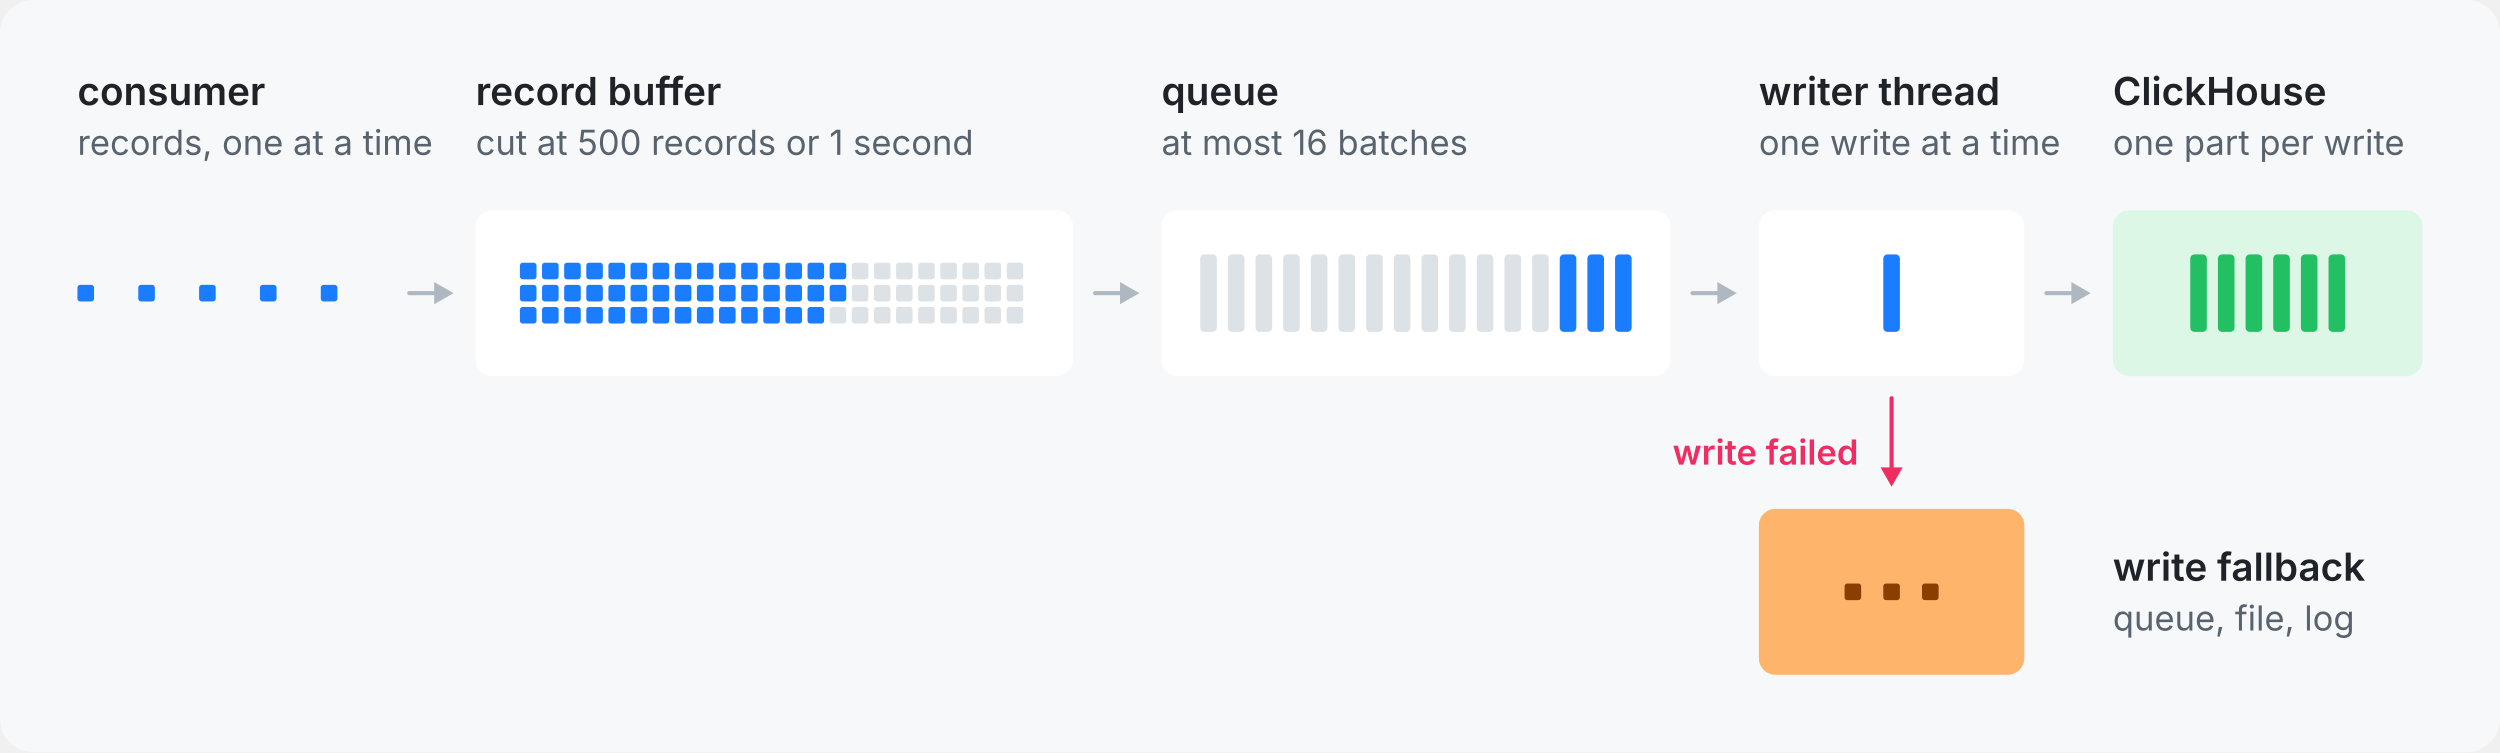
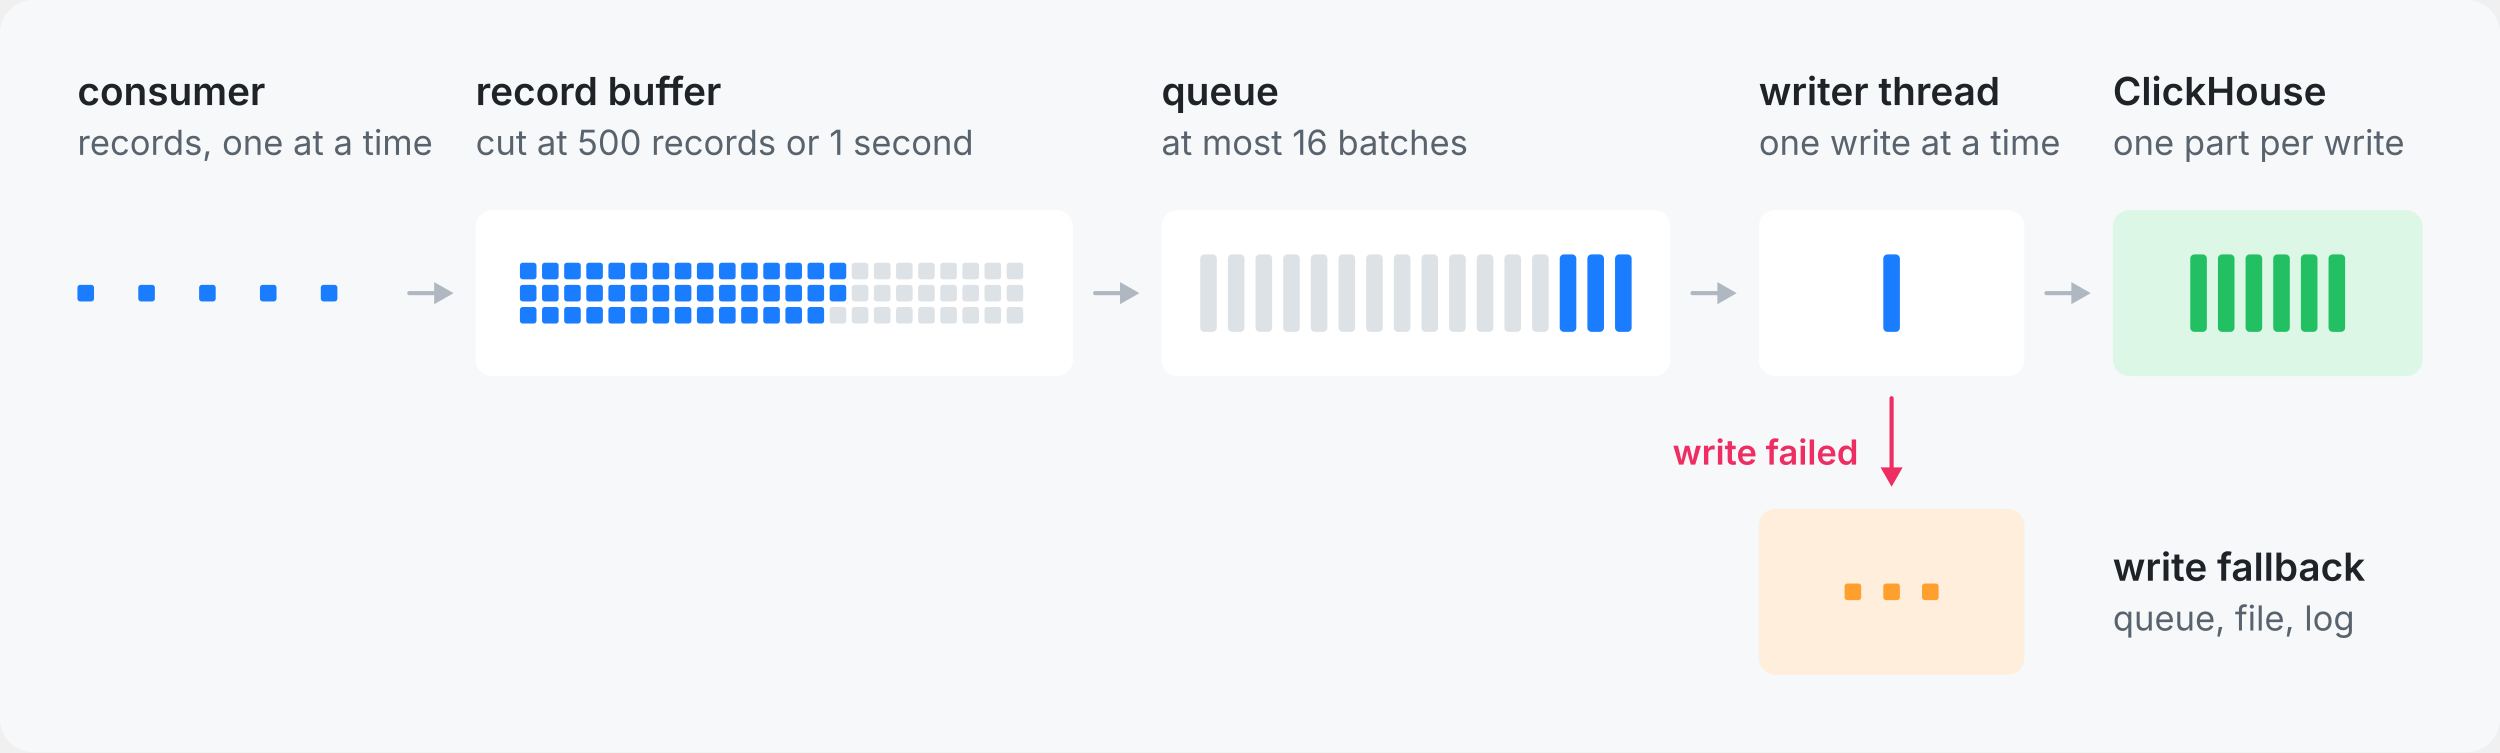
<svg xmlns="http://www.w3.org/2000/svg" viewBox="0 0 904 272" width="904" height="272" role="img">
  <rect width="904" height="272" rx="12" fill="#F6F8FA" />
  <g transform="translate(12,12)">
    <text x="16.0" y="26.0" font-family="-apple-system, BlinkMacSystemFont, 'Segoe UI', Inter, Helvetica, Arial, sans-serif" font-size="14" font-weight="600" fill="#1F2328" text-anchor="start">consumer</text>
    <text x="16.0" y="44.0" font-family="-apple-system, BlinkMacSystemFont, 'Segoe UI', Inter, Helvetica, Arial, sans-serif" font-size="12.5" font-weight="400" fill="#59636E" text-anchor="start">records, one at a time</text>
    <text x="160.0" y="26.0" font-family="-apple-system, BlinkMacSystemFont, 'Segoe UI', Inter, Helvetica, Arial, sans-serif" font-size="14" font-weight="600" fill="#1F2328" text-anchor="start">record buffer</text>
    <text x="160.0" y="44.0" font-family="-apple-system, BlinkMacSystemFont, 'Segoe UI', Inter, Helvetica, Arial, sans-serif" font-size="12.5" font-weight="400" fill="#59636E" text-anchor="start">cut at 500 records or 1 second</text>
    <text x="408.0" y="26.0" font-family="-apple-system, BlinkMacSystemFont, 'Segoe UI', Inter, Helvetica, Arial, sans-serif" font-size="14" font-weight="600" fill="#1F2328" text-anchor="start">queue</text>
    <text x="408.0" y="44.0" font-family="-apple-system, BlinkMacSystemFont, 'Segoe UI', Inter, Helvetica, Arial, sans-serif" font-size="12.5" font-weight="400" fill="#59636E" text-anchor="start">at most 16 batches</text>
    <text x="624.0" y="26.0" font-family="-apple-system, BlinkMacSystemFont, 'Segoe UI', Inter, Helvetica, Arial, sans-serif" font-size="14" font-weight="600" fill="#1F2328" text-anchor="start">writer thread</text>
    <text x="624.0" y="44.0" font-family="-apple-system, BlinkMacSystemFont, 'Segoe UI', Inter, Helvetica, Arial, sans-serif" font-size="12.5" font-weight="400" fill="#59636E" text-anchor="start">one write at a time</text>
    <text x="752.0" y="26.0" font-family="-apple-system, BlinkMacSystemFont, 'Segoe UI', Inter, Helvetica, Arial, sans-serif" font-size="14" font-weight="600" fill="#1F2328" text-anchor="start">ClickHouse</text>
    <text x="752.0" y="44.0" font-family="-apple-system, BlinkMacSystemFont, 'Segoe UI', Inter, Helvetica, Arial, sans-serif" font-size="12.5" font-weight="400" fill="#59636E" text-anchor="start">one part per write</text>
    <path d="M136,94.0 L146,94.0" stroke="#AFB8C1" stroke-width="1.5" fill="none" stroke-linecap="round" stroke-linejoin="round" />
    <path d="M145,90.0 L152,94.0 L145,98.0 Z" fill="#AFB8C1" />
    <path d="M384,94.0 L394,94.0" stroke="#AFB8C1" stroke-width="1.5" fill="none" stroke-linecap="round" stroke-linejoin="round" />
    <path d="M393,90.0 L400,94.0 L393,98.0 Z" fill="#AFB8C1" />
    <path d="M600,94.0 L610,94.0" stroke="#AFB8C1" stroke-width="1.5" fill="none" stroke-linecap="round" stroke-linejoin="round" />
    <path d="M609,90.0 L616,94.0 L609,98.0 Z" fill="#AFB8C1" />
    <path d="M728,94.0 L738,94.0" stroke="#AFB8C1" stroke-width="1.5" fill="none" stroke-linecap="round" stroke-linejoin="round" />
    <path d="M737,90.0 L744,94.0 L737,98.0 Z" fill="#AFB8C1" />
    <rect x="16.0" y="91.0" width="6.0" height="6.0" rx="1" fill="#1A7CFF" />
    <rect x="38.0" y="91.0" width="6.0" height="6.0" rx="1" fill="#1A7CFF" />
    <rect x="60.0" y="91.0" width="6.0" height="6.0" rx="1" fill="#1A7CFF" />
    <rect x="82.0" y="91.0" width="6.0" height="6.0" rx="1" fill="#1A7CFF" />
    <rect x="104.0" y="91.0" width="6.0" height="6.0" rx="1" fill="#1A7CFF" />
    <rect x="160.0" y="64.0" width="216.0" height="60.0" rx="6" fill="#FFFFFF" />
    <rect x="176.0" y="83.0" width="6.0" height="6.0" rx="1" fill="#1A7CFF" />
    <rect x="176.0" y="91.0" width="6.0" height="6.0" rx="1" fill="#1A7CFF" />
    <rect x="176.0" y="99.0" width="6.0" height="6.0" rx="1" fill="#1A7CFF" />
    <rect x="184.0" y="83.0" width="6.0" height="6.0" rx="1" fill="#1A7CFF" />
    <rect x="184.0" y="91.0" width="6.0" height="6.0" rx="1" fill="#1A7CFF" />
    <rect x="184.0" y="99.0" width="6.0" height="6.0" rx="1" fill="#1A7CFF" />
    <rect x="192.0" y="83.0" width="6.0" height="6.0" rx="1" fill="#1A7CFF" />
    <rect x="192.0" y="91.0" width="6.0" height="6.0" rx="1" fill="#1A7CFF" />
    <rect x="192.0" y="99.0" width="6.0" height="6.0" rx="1" fill="#1A7CFF" />
    <rect x="200.0" y="83.0" width="6.0" height="6.0" rx="1" fill="#1A7CFF" />
    <rect x="200.0" y="91.0" width="6.0" height="6.0" rx="1" fill="#1A7CFF" />
    <rect x="200.0" y="99.0" width="6.0" height="6.0" rx="1" fill="#1A7CFF" />
    <rect x="208.0" y="83.0" width="6.0" height="6.0" rx="1" fill="#1A7CFF" />
    <rect x="208.0" y="91.0" width="6.0" height="6.0" rx="1" fill="#1A7CFF" />
    <rect x="208.0" y="99.0" width="6.0" height="6.0" rx="1" fill="#1A7CFF" />
    <rect x="216.0" y="83.0" width="6.0" height="6.0" rx="1" fill="#1A7CFF" />
    <rect x="216.0" y="91.0" width="6.0" height="6.0" rx="1" fill="#1A7CFF" />
    <rect x="216.0" y="99.0" width="6.0" height="6.0" rx="1" fill="#1A7CFF" />
    <rect x="224.0" y="83.0" width="6.0" height="6.0" rx="1" fill="#1A7CFF" />
    <rect x="224.0" y="91.0" width="6.0" height="6.0" rx="1" fill="#1A7CFF" />
    <rect x="224.0" y="99.0" width="6.0" height="6.0" rx="1" fill="#1A7CFF" />
    <rect x="232.0" y="83.0" width="6.0" height="6.0" rx="1" fill="#1A7CFF" />
    <rect x="232.0" y="91.0" width="6.0" height="6.0" rx="1" fill="#1A7CFF" />
    <rect x="232.0" y="99.0" width="6.0" height="6.0" rx="1" fill="#1A7CFF" />
    <rect x="240.0" y="83.0" width="6.0" height="6.0" rx="1" fill="#1A7CFF" />
    <rect x="240.0" y="91.0" width="6.0" height="6.0" rx="1" fill="#1A7CFF" />
    <rect x="240.0" y="99.0" width="6.0" height="6.0" rx="1" fill="#1A7CFF" />
    <rect x="248.0" y="83.0" width="6.0" height="6.0" rx="1" fill="#1A7CFF" />
    <rect x="248.0" y="91.0" width="6.0" height="6.0" rx="1" fill="#1A7CFF" />
    <rect x="248.0" y="99.0" width="6.0" height="6.0" rx="1" fill="#1A7CFF" />
    <rect x="256.0" y="83.0" width="6.0" height="6.0" rx="1" fill="#1A7CFF" />
    <rect x="256.0" y="91.0" width="6.0" height="6.0" rx="1" fill="#1A7CFF" />
    <rect x="256.0" y="99.0" width="6.0" height="6.0" rx="1" fill="#1A7CFF" />
    <rect x="264.0" y="83.0" width="6.0" height="6.0" rx="1" fill="#1A7CFF" />
    <rect x="264.0" y="91.0" width="6.0" height="6.0" rx="1" fill="#1A7CFF" />
    <rect x="264.0" y="99.0" width="6.0" height="6.0" rx="1" fill="#1A7CFF" />
    <rect x="272.0" y="83.0" width="6.0" height="6.0" rx="1" fill="#1A7CFF" />
    <rect x="272.0" y="91.0" width="6.0" height="6.0" rx="1" fill="#1A7CFF" />
    <rect x="272.0" y="99.0" width="6.0" height="6.0" rx="1" fill="#1A7CFF" />
    <rect x="280.0" y="83.0" width="6.0" height="6.0" rx="1" fill="#1A7CFF" />
    <rect x="280.0" y="91.0" width="6.0" height="6.0" rx="1" fill="#1A7CFF" />
    <rect x="280.0" y="99.0" width="6.0" height="6.0" rx="1" fill="#1A7CFF" />
    <rect x="288.0" y="83.0" width="6.0" height="6.0" rx="1" fill="#1A7CFF" />
    <rect x="288.0" y="91.0" width="6.0" height="6.0" rx="1" fill="#1A7CFF" />
    <rect x="288.0" y="99.0" width="6.0" height="6.0" rx="1" fill="#DDE2E7" />
    <rect x="296.0" y="83.0" width="6.0" height="6.0" rx="1" fill="#DDE2E7" />
    <rect x="296.0" y="91.0" width="6.0" height="6.0" rx="1" fill="#DDE2E7" />
    <rect x="296.0" y="99.0" width="6.0" height="6.0" rx="1" fill="#DDE2E7" />
    <rect x="304.0" y="83.0" width="6.0" height="6.0" rx="1" fill="#DDE2E7" />
    <rect x="304.0" y="91.0" width="6.0" height="6.0" rx="1" fill="#DDE2E7" />
    <rect x="304.0" y="99.0" width="6.0" height="6.0" rx="1" fill="#DDE2E7" />
    <rect x="312.0" y="83.0" width="6.0" height="6.0" rx="1" fill="#DDE2E7" />
    <rect x="312.0" y="91.0" width="6.0" height="6.0" rx="1" fill="#DDE2E7" />
    <rect x="312.0" y="99.0" width="6.0" height="6.0" rx="1" fill="#DDE2E7" />
    <rect x="320.0" y="83.0" width="6.0" height="6.0" rx="1" fill="#DDE2E7" />
    <rect x="320.0" y="91.0" width="6.0" height="6.0" rx="1" fill="#DDE2E7" />
    <rect x="320.0" y="99.0" width="6.0" height="6.0" rx="1" fill="#DDE2E7" />
    <rect x="328.0" y="83.0" width="6.0" height="6.0" rx="1" fill="#DDE2E7" />
    <rect x="328.0" y="91.0" width="6.0" height="6.0" rx="1" fill="#DDE2E7" />
    <rect x="328.0" y="99.0" width="6.0" height="6.0" rx="1" fill="#DDE2E7" />
    <rect x="336.0" y="83.0" width="6.0" height="6.0" rx="1" fill="#DDE2E7" />
    <rect x="336.0" y="91.0" width="6.0" height="6.0" rx="1" fill="#DDE2E7" />
    <rect x="336.0" y="99.0" width="6.0" height="6.0" rx="1" fill="#DDE2E7" />
    <rect x="344.0" y="83.0" width="6.0" height="6.0" rx="1" fill="#DDE2E7" />
    <rect x="344.0" y="91.0" width="6.0" height="6.0" rx="1" fill="#DDE2E7" />
    <rect x="344.0" y="99.0" width="6.0" height="6.0" rx="1" fill="#DDE2E7" />
    <rect x="352.0" y="83.0" width="6.0" height="6.0" rx="1" fill="#DDE2E7" />
    <rect x="352.0" y="91.0" width="6.0" height="6.0" rx="1" fill="#DDE2E7" />
    <rect x="352.0" y="99.0" width="6.0" height="6.0" rx="1" fill="#DDE2E7" />
    <rect x="408.0" y="64.0" width="184.0" height="60.0" rx="6" fill="#FFFFFF" />
    <rect x="422.0" y="80.0" width="6.0" height="28.0" rx="1.5" fill="#DDE2E7" />
    <rect x="432.0" y="80.0" width="6.0" height="28.0" rx="1.5" fill="#DDE2E7" />
    <rect x="442.0" y="80.0" width="6.0" height="28.0" rx="1.5" fill="#DDE2E7" />
    <rect x="452.0" y="80.0" width="6.0" height="28.0" rx="1.5" fill="#DDE2E7" />
    <rect x="462.0" y="80.0" width="6.0" height="28.0" rx="1.5" fill="#DDE2E7" />
    <rect x="472.0" y="80.0" width="6.0" height="28.0" rx="1.5" fill="#DDE2E7" />
    <rect x="482.0" y="80.0" width="6.0" height="28.0" rx="1.5" fill="#DDE2E7" />
    <rect x="492.0" y="80.0" width="6.0" height="28.0" rx="1.5" fill="#DDE2E7" />
    <rect x="502.0" y="80.0" width="6.0" height="28.0" rx="1.5" fill="#DDE2E7" />
    <rect x="512.0" y="80.0" width="6.0" height="28.0" rx="1.5" fill="#DDE2E7" />
    <rect x="522.0" y="80.0" width="6.0" height="28.0" rx="1.5" fill="#DDE2E7" />
    <rect x="532.0" y="80.0" width="6.0" height="28.0" rx="1.5" fill="#DDE2E7" />
    <rect x="542.0" y="80.0" width="6.0" height="28.0" rx="1.5" fill="#DDE2E7" />
    <rect x="552.0" y="80.0" width="6.0" height="28.0" rx="1.5" fill="#1A7CFF" />
    <rect x="562.0" y="80.0" width="6.0" height="28.0" rx="1.5" fill="#1A7CFF" />
    <rect x="572.0" y="80.0" width="6.0" height="28.0" rx="1.5" fill="#1A7CFF" />
    <rect x="624.0" y="64.0" width="96.0" height="60.0" rx="6" fill="#FFFFFF" />
    <rect x="669.0" y="80.0" width="6.0" height="28.0" rx="1.5" fill="#1A7CFF" />
    <rect x="752.0" y="64.0" width="112.0" height="60.0" rx="6" fill="#DDF7E7" />
    <rect x="780.0" y="80.0" width="6.0" height="28.0" rx="1.5" fill="#22C063" />
    <rect x="790.0" y="80.0" width="6.0" height="28.0" rx="1.5" fill="#22C063" />
    <rect x="800.0" y="80.0" width="6.0" height="28.0" rx="1.5" fill="#22C063" />
    <rect x="810.0" y="80.0" width="6.0" height="28.0" rx="1.5" fill="#22C063" />
    <rect x="820.0" y="80.0" width="6.0" height="28.0" rx="1.5" fill="#22C063" />
    <rect x="830.0" y="80.0" width="6.0" height="28.0" rx="1.5" fill="#22C063" />
-     <rect x="624.0" y="172.0" width="96.0" height="60.0" rx="6" fill="#FFB46B" />
-     <rect x="655.0" y="199.0" width="6.0" height="6.0" rx="1" fill="#8A3F00" />
-     <rect x="669.0" y="199.0" width="6.0" height="6.0" rx="1" fill="#8A3F00" />
-     <rect x="683.0" y="199.0" width="6.0" height="6.0" rx="1" fill="#8A3F00" />
+     <rect x="624.0" y="172.0" width="96.0" height="60.0" rx="6" fill="#FFEEDC" />
+     <rect x="655.0" y="199.0" width="6.0" height="6.0" rx="1" fill="#FF9F2E" />
+     <rect x="669.0" y="199.0" width="6.0" height="6.0" rx="1" fill="#FF9F2E" />
+     <rect x="683.0" y="199.0" width="6.0" height="6.0" rx="1" fill="#FF9F2E" />
    <path d="M672.0,132 L672.0,158" stroke="#EE2D62" stroke-width="1.5" fill="none" stroke-linecap="round" stroke-linejoin="round" />
    <path d="M668.0,157 L672.0,164 L676.0,157 Z" fill="#EE2D62" />
    <text x="660.0" y="156.0" font-family="-apple-system, BlinkMacSystemFont, 'Segoe UI', Inter, Helvetica, Arial, sans-serif" font-size="12.5" font-weight="600" fill="#EE2D62" text-anchor="end">write failed</text>
    <text x="752.0" y="198.0" font-family="-apple-system, BlinkMacSystemFont, 'Segoe UI', Inter, Helvetica, Arial, sans-serif" font-size="14" font-weight="600" fill="#1F2328" text-anchor="start">write fallback</text>
    <text x="752.0" y="216.0" font-family="-apple-system, BlinkMacSystemFont, 'Segoe UI', Inter, Helvetica, Arial, sans-serif" font-size="12.5" font-weight="400" fill="#59636E" text-anchor="start">queue, file, log</text>
  </g>
</svg>
